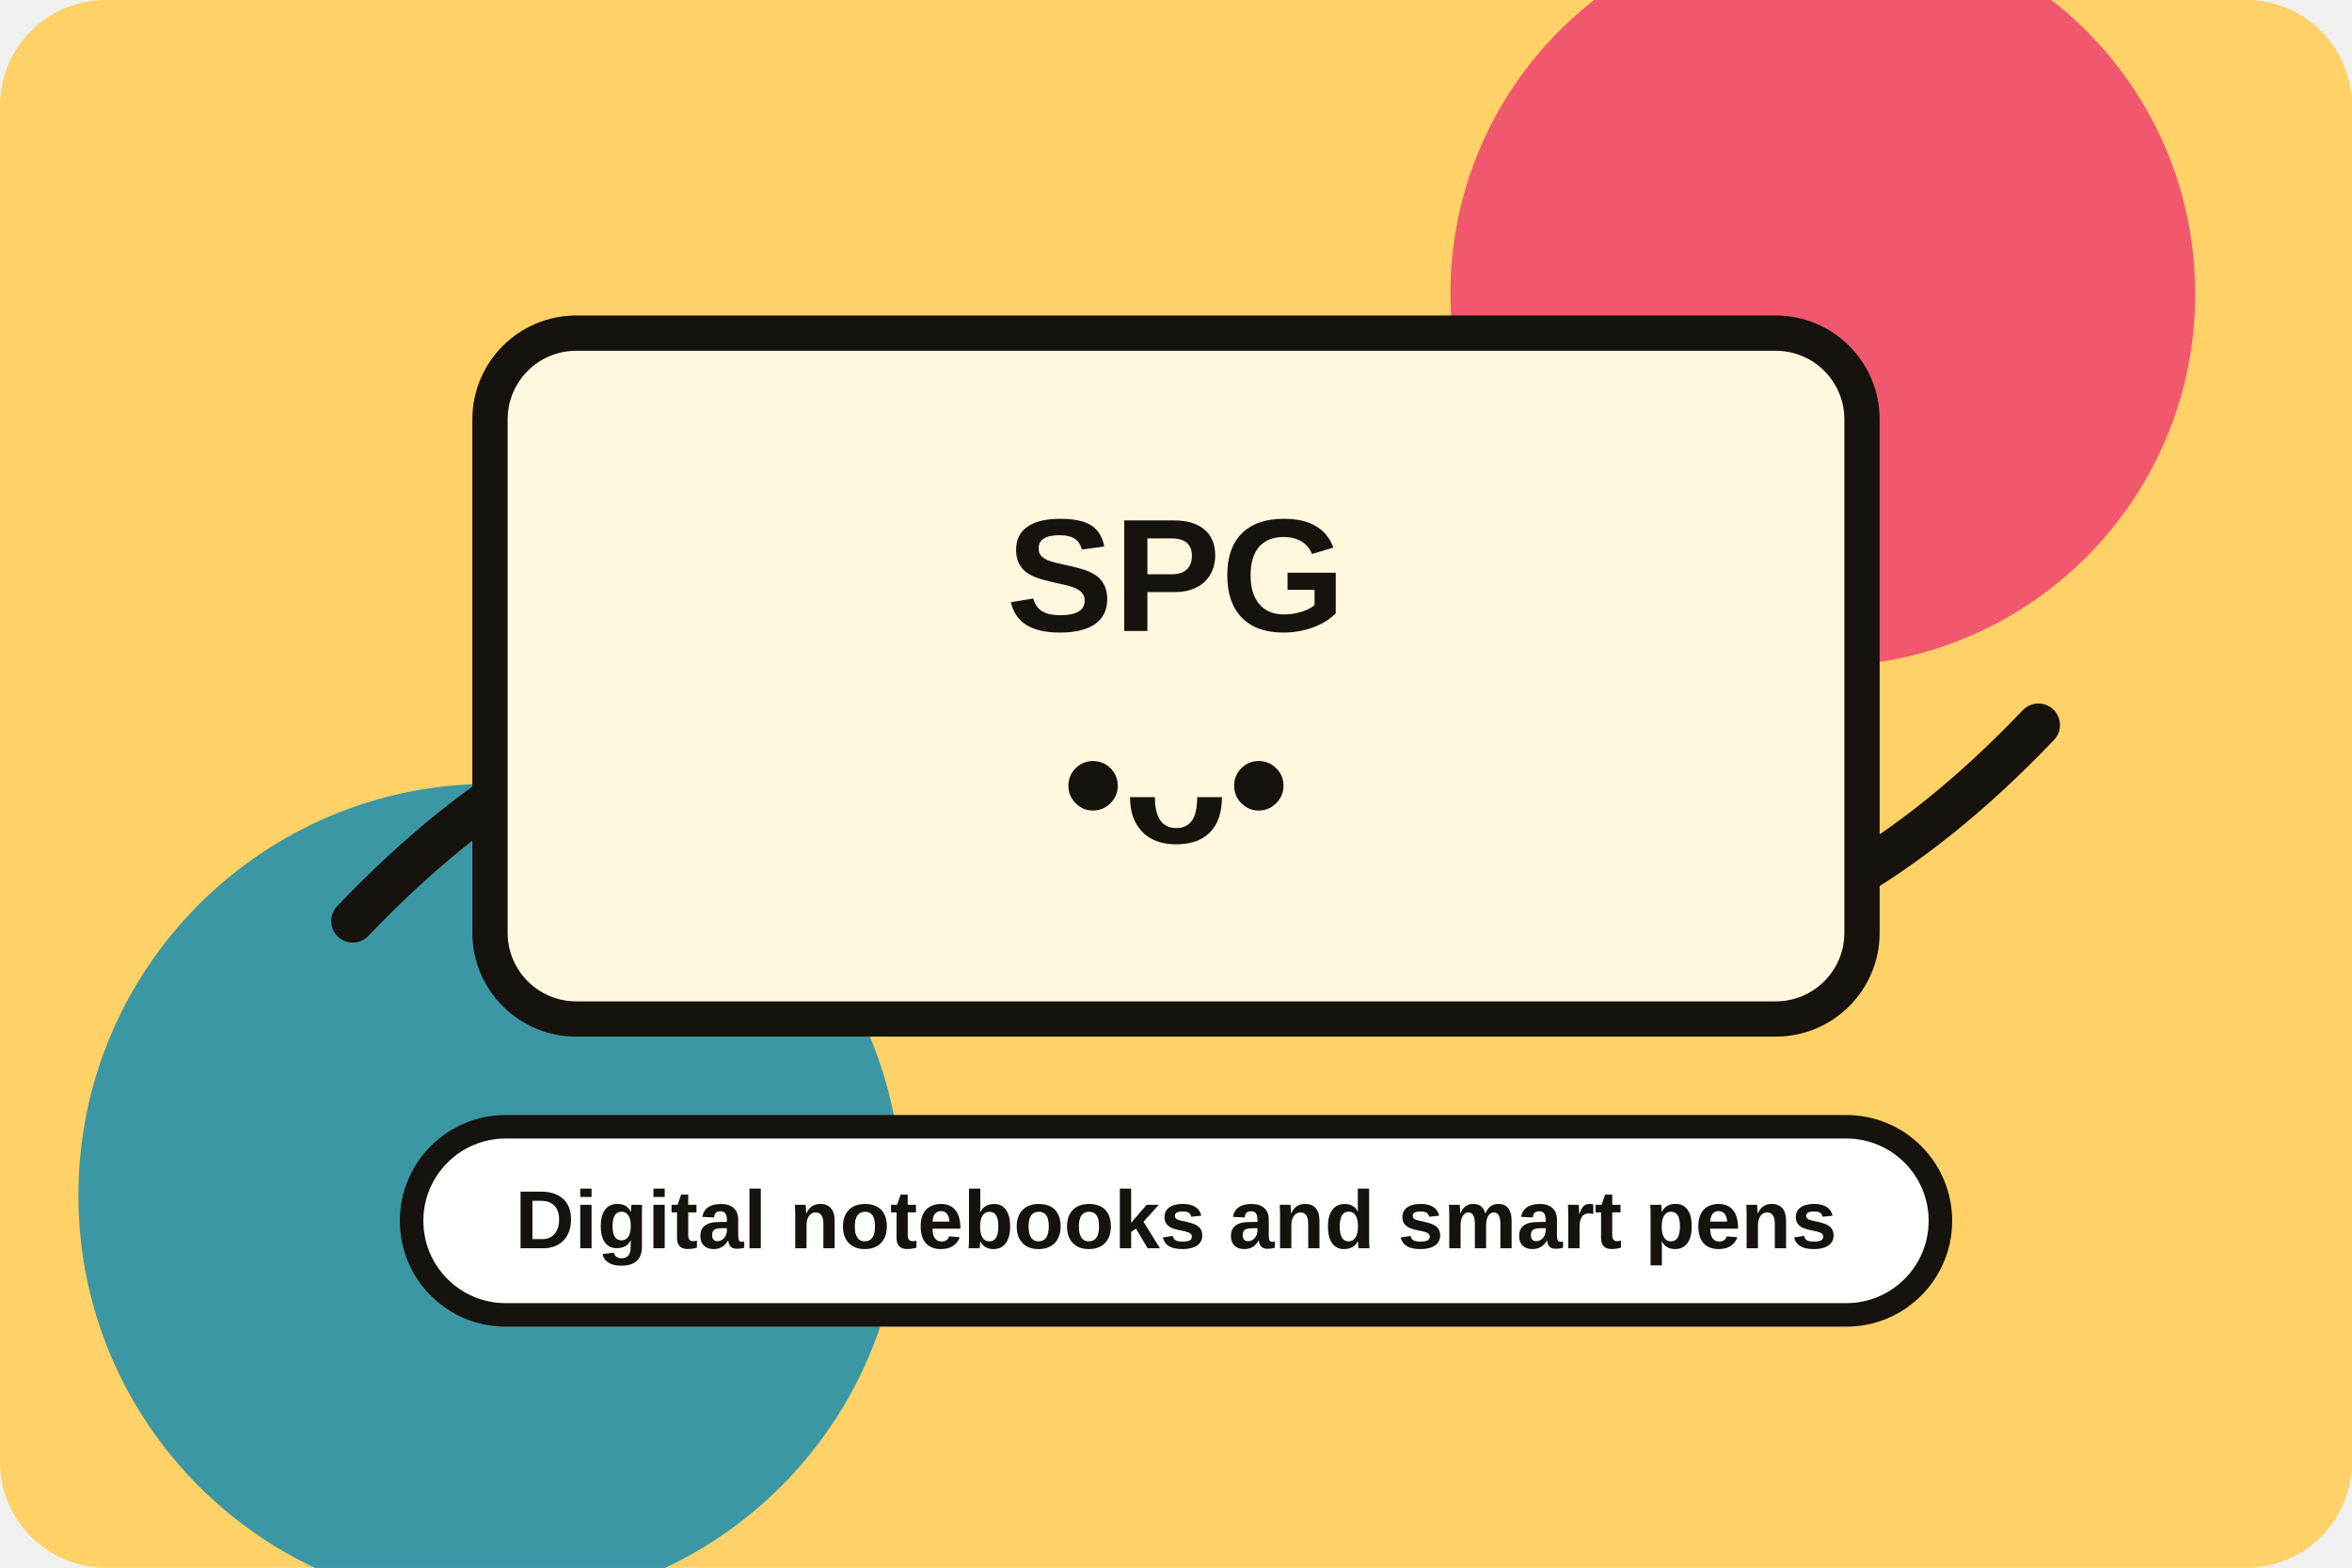
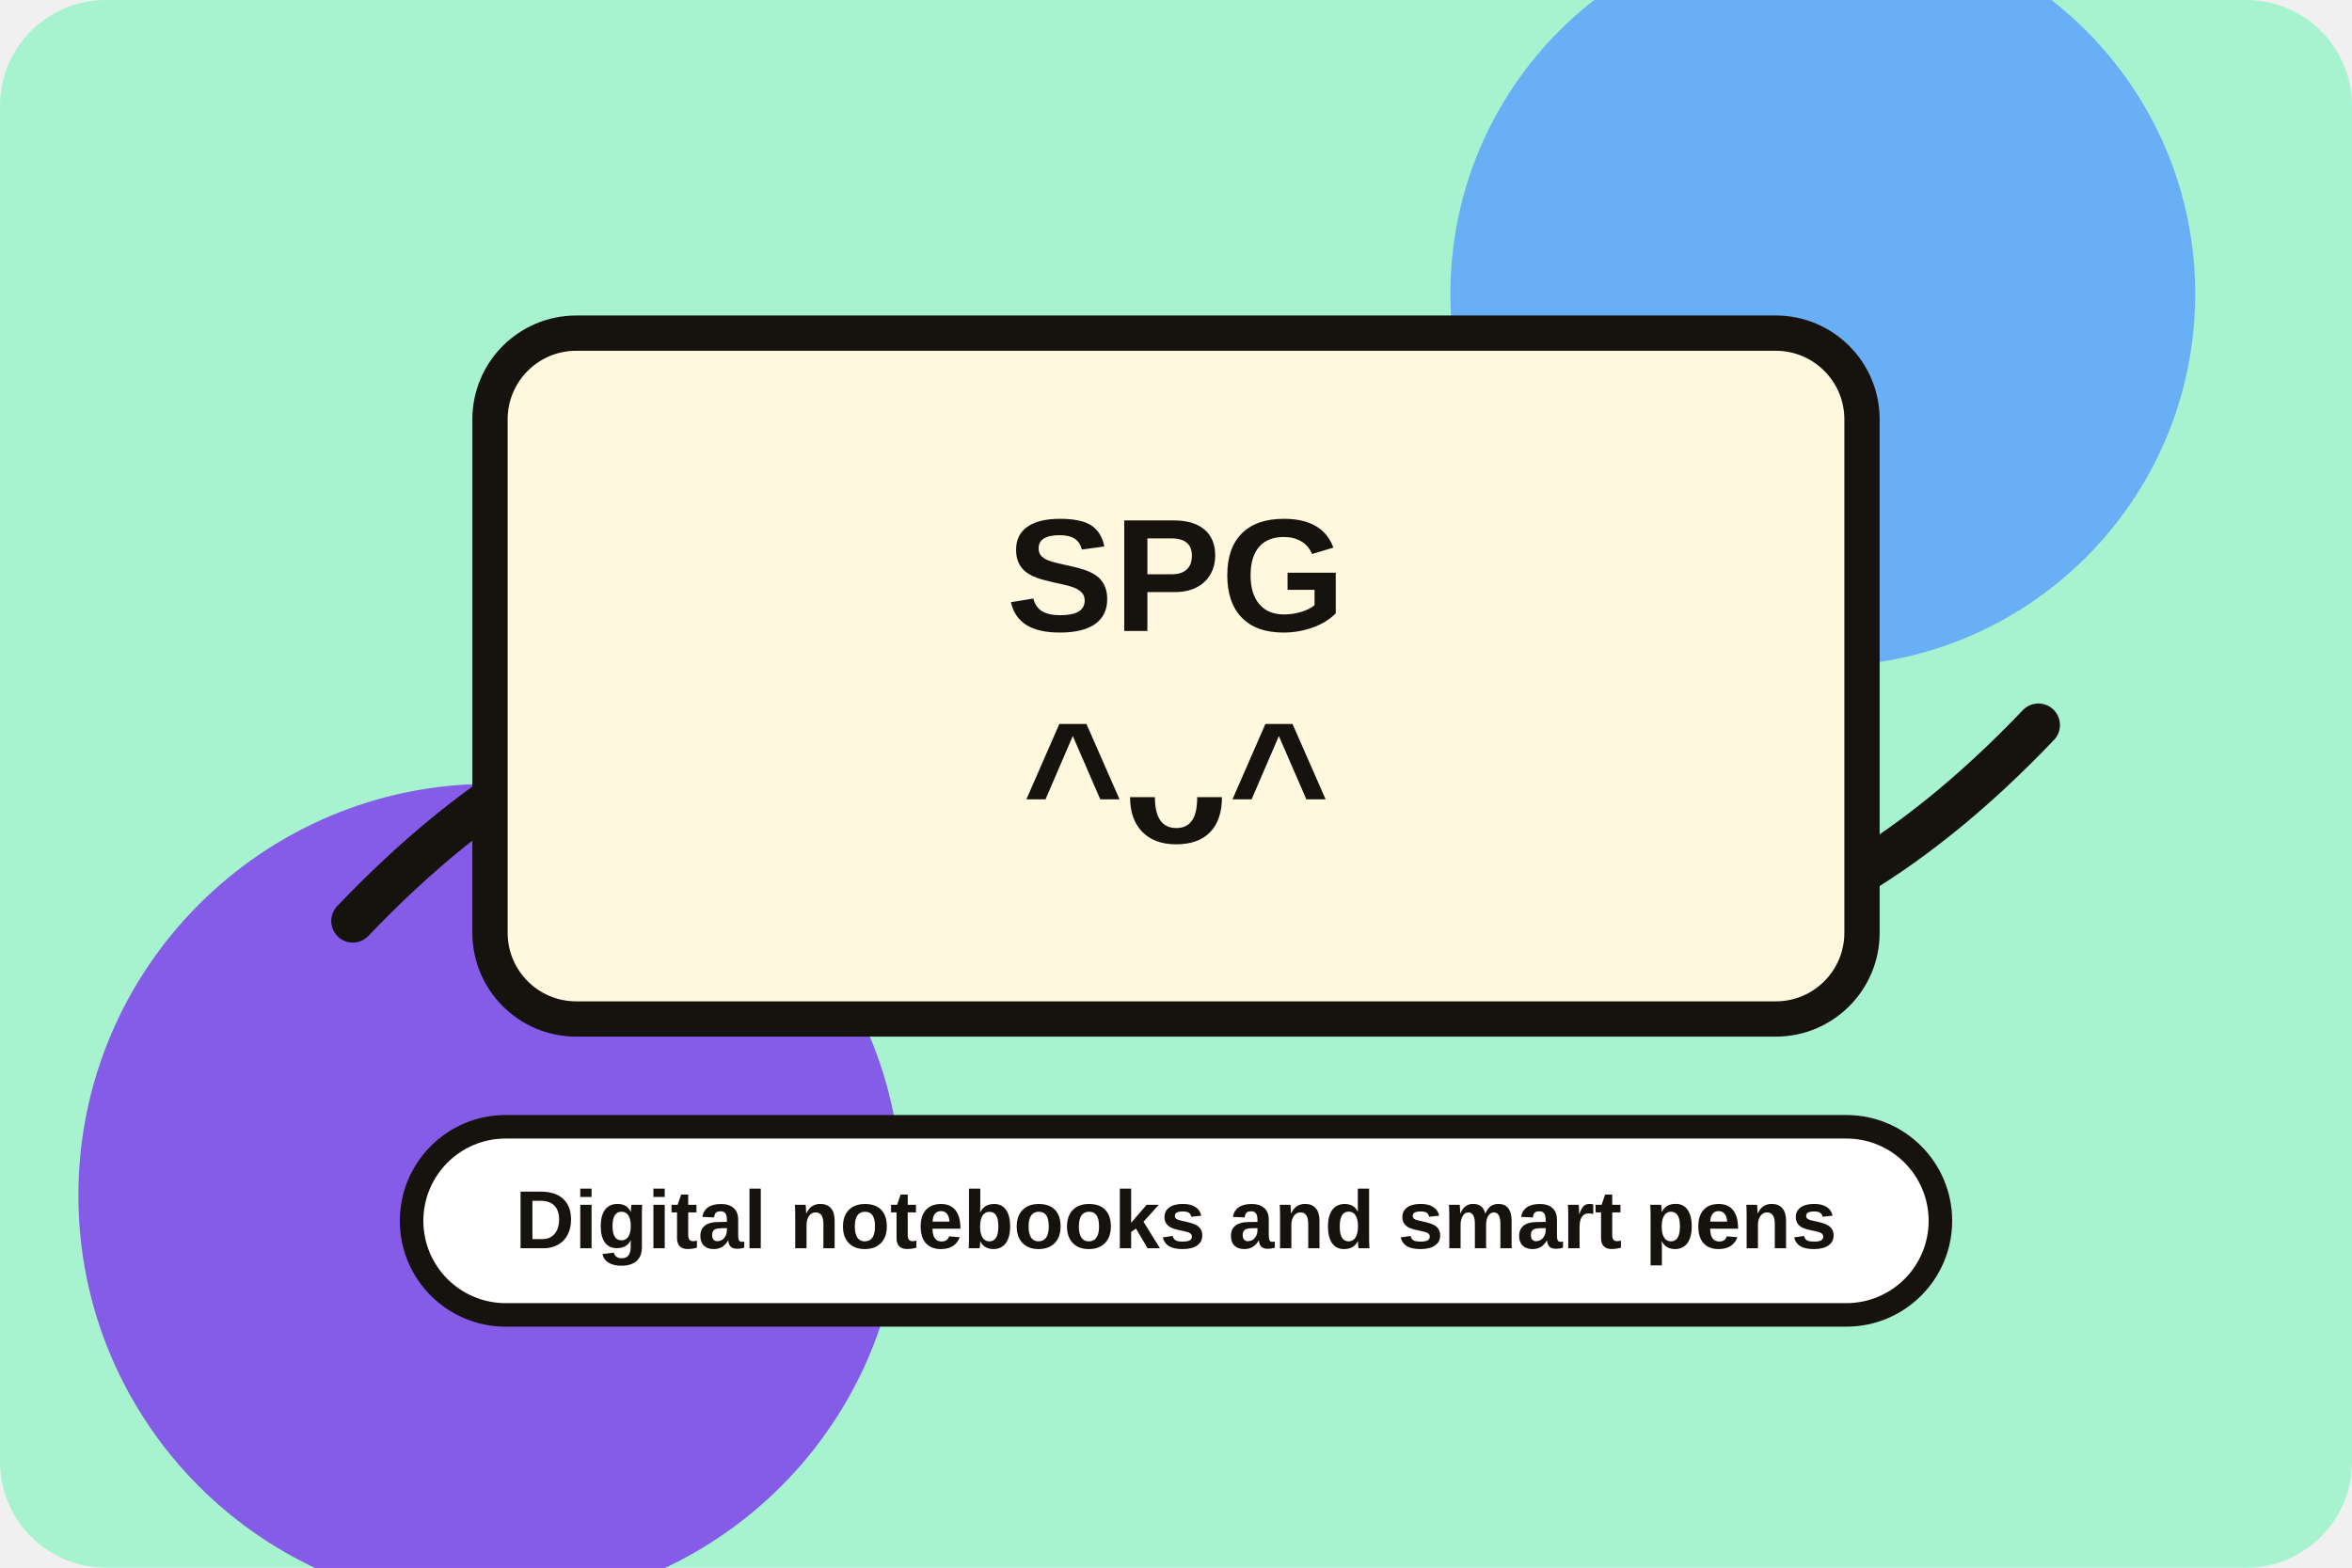
<svg xmlns="http://www.w3.org/2000/svg" viewBox="0 0 1200 800" role="img" aria-label="Original StuffPrettyGood cartoon image for Digital notebooks and smart pens">
-   <rect width="1200" height="800" rx="54" fill="#ffd166" />
-   <circle cx="930" cy="150" r="190" fill="#ef476f" opacity=".88" />
-   <circle cx="250" cy="610" r="210" fill="#118ab2" opacity=".82" />
+   <rect width="1200" height="800" rx="54" fill="#a7f3d0" />
+   <circle cx="930" cy="150" r="190" fill="#60a5fa" opacity=".88" />
+   <circle cx="250" cy="610" r="210" fill="#7c3aed" opacity=".82" />
  <path d="M180 470 Q380 260 610 420 T1040 370" fill="none" stroke="#16120d" stroke-width="22" stroke-linecap="round" />
  <rect x="250" y="170" width="700" height="350" rx="44" fill="#fff8df" stroke="#16120d" stroke-width="18" />
  <text x="600" y="322" text-anchor="middle" font-size="82" font-family="Arial, sans-serif" font-weight="900" fill="#16120d">SPG</text>
-   <text x="600" y="430" text-anchor="middle" font-size="88" font-family="Arial, sans-serif" font-weight="900" fill="#16120d">•ᴗ•</text>
+   <text x="600" y="430" text-anchor="middle" font-size="88" font-family="Arial, sans-serif" font-weight="900" fill="#16120d">^ᴗ^</text>
  <rect x="210" y="575" width="780" height="96" rx="48" fill="#ffffff" stroke="#16120d" stroke-width="12" />
  <text x="600" y="637" text-anchor="middle" font-size="42" font-family="Arial, sans-serif" font-weight="900" fill="#16120d">Digital notebooks and smart pens</text>
</svg>
